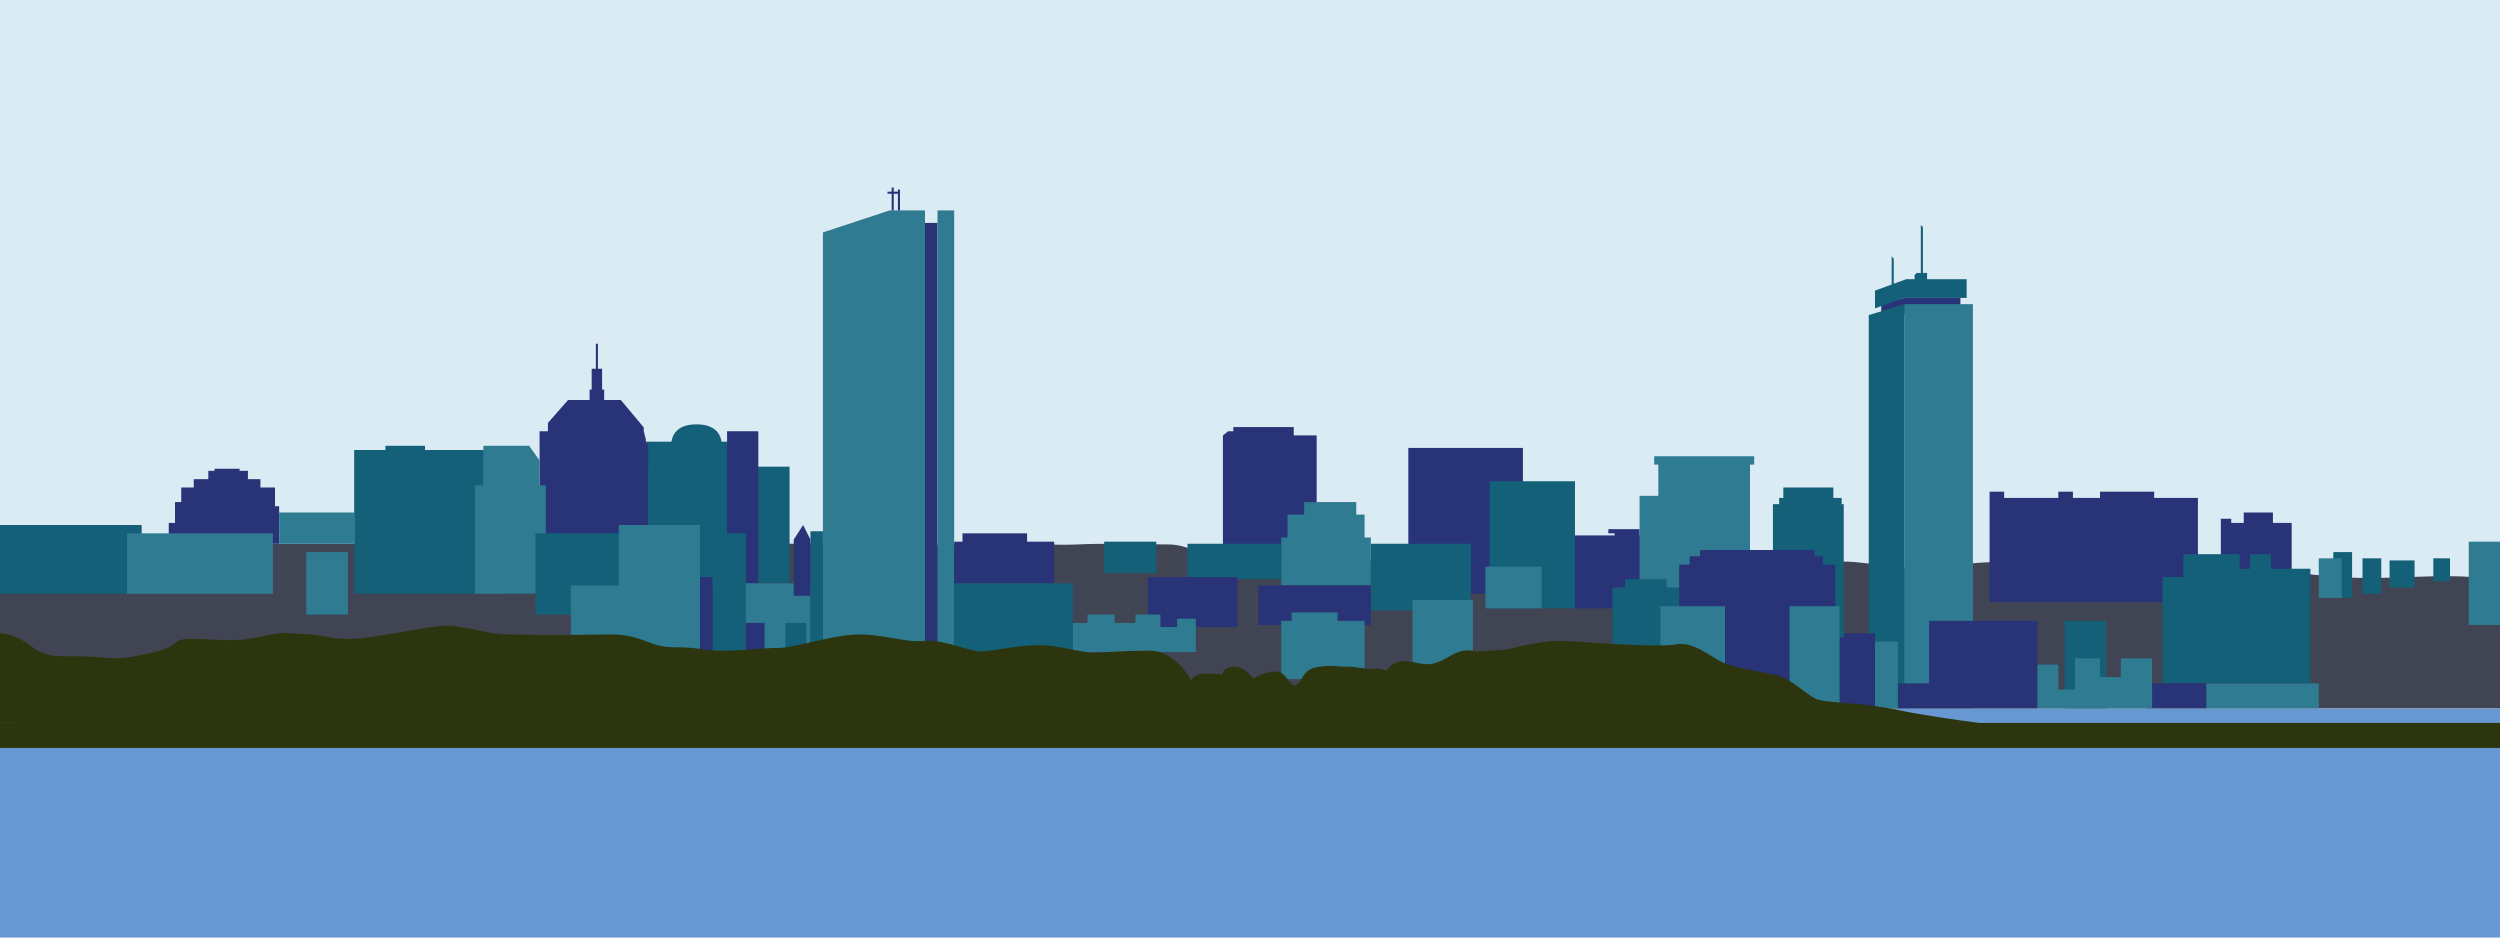
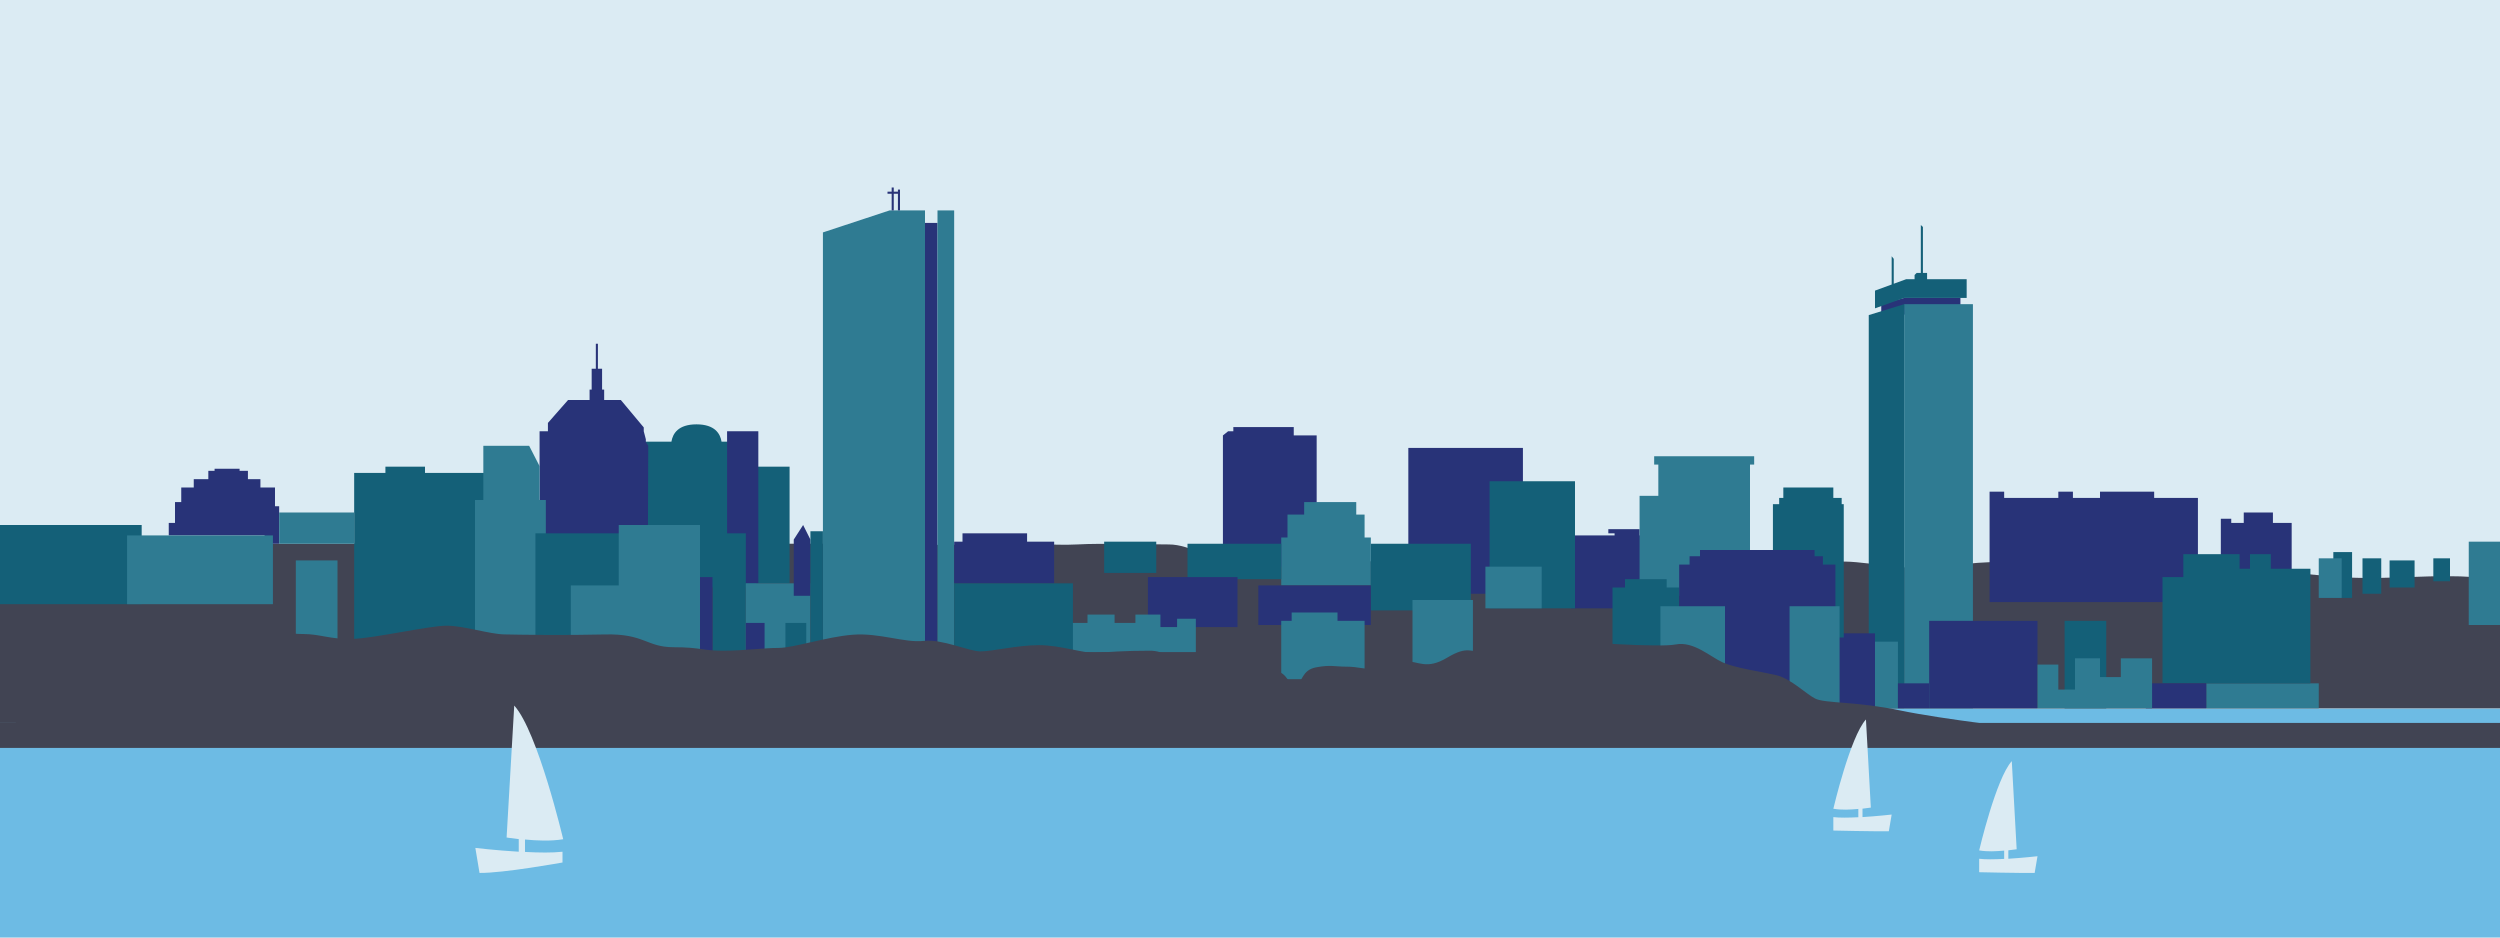
- <svg xmlns="http://www.w3.org/2000/svg" xmlns:xlink="http://www.w3.org/1999/xlink" viewBox="0 0 1200 450">
+ <svg xmlns="http://www.w3.org/2000/svg" xmlns:xlink="http://www.w3.org/1999/xlink" width="1200px" height="450px" viewBox="0 0 1200 450" version="1.1">
  <defs>
-     <path id="a" d="M0 0h1200v450H0V0z" />
-     <path id="c" d="M0 0h1200v450H0V0z" />
+     <path id="path-1" d="M0,0 L1200,0 L1200,450 L0,450 L0,0 Z" />
+     <path id="path-3" d="M0,0 L1200,0 L1200,450 L0,450 L0,0 Z" />
  </defs>
-   <g fill="none" fill-rule="evenodd">
-     <path d="M0 450h1200V340H0v110z" fill="#6898D1" />
-     <path d="M0 340h1200V0H0v340z" fill="#DBEBF3" />
-     <mask id="b" fill="#fff">
-       <use xlink:href="#a" />
-     </mask>
-     <path d="M0 340h1200v-60s.333-2.667-19-3.333c-19.333-.667-40 2-62 0s-52.667-5.334-72-5.334-88-4-107.333 0c-19.334 4-40.667-1.555-54-1.777-13.334-.223-64.667.222-85.334 0-20.666-.223-217.333-.065-217.333-.065s-11.333-8.155-22-8.155-32-.666-44 0c-12 .667-25.333-1.14-45.333-.177C451.667 262.12 425 261 425 261H0v79z" fill="#414453" mask="url(#b)" />
-     <mask id="d" fill="#fff">
-       <use xlink:href="#c" />
-     </mask>
-     <path d="M1200 347H0v12h1200v-12z" fill="#2C350D" mask="url(#d)" />
-     <path d="M395 111.558L427 101h17v212h-49V111.558z" fill="#2F7B92" mask="url(#d)" />
-     <path d="M444 313h6V107h-6v206z" fill="#283378" mask="url(#d)" />
-     <path d="M450 313h8V101h-8v212z" fill="#2F7B92" mask="url(#d)" />
-     <path d="M431 91v1h-2v-2h-1v2h-2v1h2v8h1v-8h2v8h1V91h-1zm156 181v-63l2.5-2h2.5v-2h29v4h11v63h-45z" fill="#283378" mask="url(#d)" />
-     <path d="M655 258v-11h-4v-6h-25v6h-8v11h-3v23h43v-23h-3z" fill="#2F7B92" mask="url(#d)" />
-     <path d="M615 278h-45v-17h45v17zm-60-3h-25v-15h25v15z" fill="#146078" mask="url(#d)" />
-     <path d="M493 260v-4h-31v4h-4v20h48v-20h-13zm410-109v-5l11-3h27v8h-38z" fill="#283378" mask="url(#d)" />
-     <path d="M947 340h-33V146h33v194z" fill="#2F7B92" mask="url(#d)" />
-     <path d="M897 151.25l17-5.25v194h-17V151.25z" fill="#146078" mask="url(#d)" />
-     <path d="M925 134v-3h-2v-22.062l-1-.938v23h-2l-1 1v2h-4l-6 2.2v-11.95l-1-1.25v13.567l-8 2.933v8.5l14-5h30v-9h-19z" fill="#146078" mask="url(#d)" />
-     <path d="M787 257v-3h-15v2h3v1h-21v35h37v-35h-4z" fill="#283378" mask="url(#d)" />
-     <path d="M794 219v4h2v15h-9v48h53v-63h2v-4h-48z" fill="#2F7B92" mask="url(#d)" />
-     <path d="M676 285h55v-70h-55v70z" fill="#283378" mask="url(#d)" />
-     <path d="M756 292h-41v-61h41v61z" fill="#146078" mask="url(#d)" />
-     <path d="M740 292h-27v-20h27v20z" fill="#2F7B92" mask="url(#d)" />
-     <path d="M658 293h48v-32h-48v32z" fill="#146078" mask="url(#d)" />
-     <path d="M707 330h-29v-42h29v42z" fill="#2F7B92" mask="url(#d)" />
-     <path d="M800 282v-4h-20v4h-6v28h32v-28h-6z" fill="#146078" mask="url(#d)" />
-     <path d="M900 340h-19v-36h19v36z" fill="#283378" mask="url(#d)" />
-     <path d="M884 242v-3h-4v-5h-24v5h-2v3h-3v64h34v-64h-1z" fill="#146078" mask="url(#d)" />
-     <path d="M875 271v-4h-4v-3h-55v3h-5v4h-5v77h75v-77h-6z" fill="#283378" mask="url(#d)" />
-     <path d="M883 340h-24v-49h24v49zm28 0h-11v-32h11v32zm-83-18h-31v-31h31v31z" fill="#2F7B92" mask="url(#d)" />
-     <path d="M204 216v-2h-19v2h-15v69h72v-69h-38zm142.34-4c-.6-3.81-3.21-8.313-12.028-8.313-8.818 0-11.427 4.503-12.027 8.313H307v70h56v-70h-16.66z" fill="#146078" mask="url(#d)" />
-     <path d="M310 212.04v-1.207L309 207v-1.833L298 192h-8v-5h-1v-10h-2v-12h-1v12h-2v10h-1v5h-10.333L263 203v4h-4v52h52l.167-45-1.167-1.96z" fill="#283378" mask="url(#d)" />
-     <path d="M259 233v-12l-5-7h-22v19h-4v52h34v-52h-3z" fill="#2F7B92" mask="url(#d)" />
-     <path d="M379 280h-16v-56h16v56z" fill="#146078" mask="url(#d)" />
-     <path d="M364 280h-15v-73h15v73z" fill="#283378" mask="url(#d)" />
-     <path d="M303 295h-46v-39h46v39z" fill="#146078" mask="url(#d)" />
-     <path d="M297 252v29h-23v36h62v-65h-39z" fill="#2F7B92" mask="url(#d)" />
-     <path d="M358 317h-16v-61h16v61z" fill="#146078" mask="url(#d)" />
-     <path d="M358 280h31v35h-31v-35zm701 60h54v-12h-54v12z" fill="#2F7B92" mask="url(#d)" />
-     <path d="M1091 251v-5h-14v5h-6v-2h-5v28h34v-26h-9zm-57-12v-3h-26v3h-46v-3h-7v53h100v-50h-21z" fill="#283378" mask="url(#d)" />
-     <path d="M1090 273v-7h-10v7h-5v-7h-27v11h-10v51h71v-55h-19z" fill="#146078" mask="url(#d)" />
-     <path d="M995 242h-7v-6h7v6z" fill="#283378" mask="url(#d)" />
-     <path d="M1200 300h-15v-40h15v40z" fill="#2F7B92" mask="url(#d)" />
-     <path d="M1176 279h-8v-11h8v11zm-17 3h-12v-13h12v13zm-25 3h9v-17h-9v17zm-14 2h9v-22h-9v22z" fill="#146078" mask="url(#d)" />
-     <path d="M1124 287h-11v-19h11v19z" fill="#2F7B92" mask="url(#d)" />
-     <path d="M381 259v27h8v-27l-3.5-7-4.5 7z" fill="#283378" mask="url(#d)" />
-     <path d="M395 313h-6v-58h6v58zm-8 4h-10v-18h10v18z" fill="#146078" mask="url(#d)" />
-     <path d="M358 317h9v-18h-9v18zm-22-40h6v38h-6v-38zm-204-34v-9h-7v-4h-6v-4h-4v-1h-12v1h-3v4h-7v4h-6v7h-3v10h-3v6h46v4h7v-18h-2z" fill="#283378" mask="url(#d)" />
-     <path d="M68 285H0v-33h68v33z" fill="#146078" mask="url(#d)" />
-     <path d="M61 285h70v-29H61v29z" fill="#2F7B92" mask="url(#d)" />
-     <path d="M604 300h54v-19h-54v19z" fill="#283378" mask="url(#d)" />
-     <path d="M147 295h20v-30h-20v30zm495 3v-4h-22v4h-5v28h40v-28h-13z" fill="#2F7B92" mask="url(#d)" />
-     <path d="M594 301h-43v-24h43v24z" fill="#283378" mask="url(#d)" />
-     <path d="M565 297v4h-8v-6h-12v4h-10v-4h-13v4h-10v-5h-13v3h-13v-3h-17v19h105v-16h-9z" fill="#2F7B92" mask="url(#d)" />
-     <path d="M515 313h-57v-33h57v33z" fill="#146078" mask="url(#d)" />
-     <path d="M974 350s-41.333-4.667-62-9-36-3.333-40.667-5.667c-4.666-2.333-11.666-9.666-19-11.333C845 322.333 833 320.667 827 318s-14-10.333-22.667-8.667c-8.666 1.667-45.666-1.333-53.666-1.666-8-.334-19.334 2-24 3.333-4.667 1.333-9.334 1-15 1.667-5.667.666-7-3-17 3s-13.667 1.666-20.334 1.666c-6.666 0-8.666 4.667-8.666 4.667s-2.334-1.333-6.667-1c-4.333.333-7-1-12.667-1-5.666 0-7.666-1-14.666.333-7 1.334-6.334 7.3-9.667 8.484-3.333 1.183-4-6.484-9.667-6.484-5.666 0-10.666 3.334-10.666 3.334s-4.667-6.334-10-5.667c-5.334.667-5 4.333-5 4.333s2-1-6.667-1-8 3.667-8 3.667-7.333-14.667-20-14.667-20 .667-26 1c-6 .334-17-3.666-27.333-3.666-10.334 0-22.334 3-28 3-5.667 0-18.334-6.065-27.334-5.033-9 1.033-21.333-3.967-34-2.967-12.666 1-28.333 6.333-35.666 6.333-7.334 0-16.334 1.333-26.667 1.333-10.333 0-10.667-1.666-23.667-1.666-13 0-14-6.6-33-6.133-19 .466-41 .153-48.333-.024-7.333-.177-19.333-4.177-27.667-4.177-8.333 0-34.333 6-45 6.334-10.666.333-15.666-2.334-23.666-2.334s-8-1.666-21 1.334-20.334 1-32 1c-11.667 0-4.667 2.666-17.334 6-12.666 3.333-19.333 3.666-25.666 3-6.334-.667-13-.667-18.334-.667-5.333 0-6 0-11-1.667-5-1.666-10.333-9-20.333-9.333v43l974 3z" fill="#2C350D" mask="url(#d)" />
-     <path d="M170 261h-36v-15h36v15z" fill="#2F7B92" mask="url(#d)" />
-     <path d="M978 340h-52v-42h52v42zm-67-12h15v12h-15v-12zm119 12h29v-12h-29v12z" fill="#283378" mask="url(#d)" />
-     <path d="M1011 340h-20v-42h20v42z" fill="#146078" mask="url(#d)" />
-     <path d="M1018 316v9h-10v-9h-12v15h-8v-12h-10v21h55v-24h-15z" fill="#2F7B92" mask="url(#d)" />
+   <g id="Home" stroke="none" stroke-width="1" fill="none" fill-rule="evenodd">
+     <g id="WCBos-2016:-Home" transform="translate(0, -80)">
+       <g id="Illustration" transform="translate(0, 80)">
+         <path d="M0,450 L1200,450 L1200,340 L0,340 L0,450 Z" id="Fill-1" fill="#6DBBE4" />
+         <path d="M0,340 L1200,340 L1200,0 L0,0 L0,340 Z" id="Fill-2" fill="#DBEBF3" />
+         <g id="Group-80">
+           <g id="Group-5">
+             <mask id="mask-2" fill="white">
+               <use xlink:href="#path-1" />
+             </mask>
+             <g id="Clip-4" />
+             <path d="M0,340 L880,340 L903.667,340 L1200,340 L1200,280 C1200,280 1200.333,277.333 1181,276.667 C1161.667,276 1141,278.667 1119,276.667 C1097,274.667 1066.333,271.333 1047,271.333 C1027.667,271.333 959,267.333 939.667,271.333 C920.333,275.333 899,269.778 885.667,269.556 C872.333,269.333 821,269.778 800.333,269.556 C779.667,269.333 583,269.491 583,269.491 C583,269.491 571.667,261.333 561,261.333 C550.333,261.333 529,260.667 517,261.333 C505,262 491.667,260.193 471.667,261.156 C451.667,262.119 425,261 425,261 L172,261 L0,261 L0,340 Z" id="Fill-3" fill="#414453" mask="url(#mask-2)" />
+           </g>
+           <mask id="mask-4" fill="white">
+             <use xlink:href="#path-3" />
+           </mask>
+           <g id="Clip-7" />
+           <path d="M1200,347 L0,347 L0,359 L1200,359 L1200,347 Z" id="Fill-6" fill="#414453" mask="url(#mask-4)" />
+           <path d="M395,111.558 L427,101 L444,101 L444,313 L395,313 L395,111.558 Z" id="Fill-8" fill="#2F7B92" mask="url(#mask-4)" />
+           <path d="M444,313 L450,313 L450,107 L444,107 L444,313 Z" id="Fill-9" fill="#283378" mask="url(#mask-4)" />
+           <path d="M450,313 L458,313 L458,101 L450,101 L450,313 Z" id="Fill-10" fill="#2F7B92" mask="url(#mask-4)" />
+           <path d="M431,91 L431,92 L429,92 L429,90 L428,90 L428,92 L426,92 L426,93 L428,93 L428,101 L429,101 L429,93 L431,93 L431,101 L432,101 L432,91 L431,91 Z" id="Fill-11" fill="#283378" mask="url(#mask-4)" />
+           <path d="M587,272 L587,209 L589.5,207 L592,207 L592,205 L621,205 L621,209 L632,209 L632,272 L587,272 Z" id="Fill-12" fill="#283378" mask="url(#mask-4)" />
+           <path d="M655,258 L655,247 L651,247 L651,241 L626,241 L626,247 L618,247 L618,258 L615,258 L615,281 L658,281 L658,258 L655,258 Z" id="Fill-13" fill="#2F7B92" mask="url(#mask-4)" />
+           <path d="M615,278 L570,278 L570,261 L615,261 L615,278 Z" id="Fill-14" fill="#146078" mask="url(#mask-4)" />
+           <path d="M555,275 L530,275 L530,260 L555,260 L555,275 Z" id="Fill-15" fill="#146078" mask="url(#mask-4)" />
+           <path d="M493,260 L493,256 L462,256 L462,260 L458,260 L458,280 L506,280 L506,260 L493,260 Z" id="Fill-16" fill="#283378" mask="url(#mask-4)" />
+           <path d="M903,151 L903,146 L914,143 L941,143 L941,151 L903,151 Z" id="Fill-17" fill="#283378" mask="url(#mask-4)" />
+           <path d="M947,340 L914,340 L914,146 L947,146 L947,340 Z" id="Fill-18" fill="#2F7B92" mask="url(#mask-4)" />
+           <path d="M897,151.25 L914,146 L914,340 L897,340 L897,151.25 Z" id="Fill-19" fill="#146078" mask="url(#mask-4)" />
+           <path d="M925,134 L925,131 L923,131 L923,108.938 L922,108 L922,131 L920,131 L919,132 L919,134 L915,134 L909,136.2 L909,124.25 L908,123 L908,136.567 L900,139.5 L900,148 L914,143 L944,143 L944,134 L925,134 Z" id="Fill-20" fill="#146078" mask="url(#mask-4)" />
+           <path d="M787,257 L787,256 L787,254 L772,254 L772,256 L775,256 L775,257 L754,257 L754,292 L791,292 L791,257 L787,257 Z" id="Fill-21" fill="#283378" mask="url(#mask-4)" />
+           <path d="M794,219 L794,223 L796,223 L796,238 L787,238 L787,286 L840,286 L840,238 L840,223 L842,223 L842,219 L794,219 Z" id="Fill-22" fill="#2F7B92" mask="url(#mask-4)" />
+           <path d="M676,285 L731,285 L731,215 L676,215 L676,285 Z" id="Fill-23" fill="#283378" mask="url(#mask-4)" />
+           <path d="M756,292 L715,292 L715,231 L756,231 L756,292 Z" id="Fill-24" fill="#146078" mask="url(#mask-4)" />
+           <path d="M740,292 L713,292 L713,272 L740,272 L740,292 Z" id="Fill-25" fill="#2F7B92" mask="url(#mask-4)" />
+           <path d="M658,293 L706,293 L706,261 L658,261 L658,293 Z" id="Fill-26" fill="#146078" mask="url(#mask-4)" />
+           <path d="M707,330 L678,330 L678,288 L707,288 L707,330 Z" id="Fill-27" fill="#2F7B92" mask="url(#mask-4)" />
+           <path d="M800,282 L800,278 L780,278 L780,282 L774,282 L774,310 L806,310 L806,282 L800,282 Z" id="Fill-28" fill="#146078" mask="url(#mask-4)" />
+           <path d="M900,340 L881,340 L881,304 L900,304 L900,340 Z" id="Fill-29" fill="#283378" mask="url(#mask-4)" />
+           <path d="M884,242 L884,239 L880,239 L880,234 L856,234 L856,239 L854,239 L854,242 L851,242 L851,306 L885,306 L885,242 L884,242 Z" id="Fill-30" fill="#146078" mask="url(#mask-4)" />
+           <path d="M875,271 L875,267 L871,267 L871,264 L816,264 L816,267 L811,267 L811,271 L806,271 L806,348 L881,348 L881,271 L875,271 Z" id="Fill-31" fill="#283378" mask="url(#mask-4)" />
+           <path d="M883,340 L859,340 L859,291 L883,291 L883,340 Z" id="Fill-32" fill="#2F7B92" mask="url(#mask-4)" />
+           <path d="M911,340 L900,340 L900,308 L911,308 L911,340 Z" id="Fill-33" fill="#2F7B92" mask="url(#mask-4)" />
+           <path d="M828,322 L797,322 L797,291 L828,291 L828,322 Z" id="Fill-34" fill="#2F7B92" mask="url(#mask-4)" />
+           <path d="M204,227 L204,224 L185,224 L185,227 L170,227 L170,319 L242,319 L242,227 L204,227 Z" id="Fill-35" fill="#146078" mask="url(#mask-4)" />
+           <path d="M346.339,212 C345.739,208.19 343.13,203.687 334.312,203.687 C325.494,203.687 322.885,208.19 322.285,212 L307,212 L307,282 L363,282 L363,212 L346.339,212 Z" id="Fill-36" fill="#146078" mask="url(#mask-4)" />
+           <path d="M310,212.04 L310,210.833 L309,207 L309,205.167 L298,192 L290,192 L290,187 L289,187 L289,177 L287,177 L287,165 L286,165 L286,177 L284,177 L284,187 L283,187 L283,192 L272.667,192 L263,203 L263,207 L259,207 L259,259 L307,259 L311,259 L311.167,214 L310,212.04 Z" id="Fill-37" fill="#283378" mask="url(#mask-4)" />
+           <path d="M259,240 L259,223.761 L254,214 L232,214 L232,240 L228,240 L228,313 L262,313 L262,240 L259,240 Z" id="Fill-38" fill="#2F7B92" mask="url(#mask-4)" />
+           <path d="M379,280 L363,280 L363,224 L379,224 L379,280 Z" id="Fill-39" fill="#146078" mask="url(#mask-4)" />
+           <path d="M364,280 L349,280 L349,207 L364,207 L364,280 Z" id="Fill-40" fill="#283378" mask="url(#mask-4)" />
+           <path d="M303,319 L257,319 L257,256 L303,256 L303,319 Z" id="Fill-41" fill="#146078" mask="url(#mask-4)" />
+           <path d="M297,252 L297,281 L274,281 L274,317 L297,317 L336,317 L336,252 L297,252 Z" id="Fill-42" fill="#2F7B92" mask="url(#mask-4)" />
+           <path d="M358,317 L342,317 L342,256 L358,256 L358,317 Z" id="Fill-43" fill="#146078" mask="url(#mask-4)" />
+           <path d="M358,280 L389,280 L389,315 L358,315 L358,280 Z" id="Fill-44" fill="#2F7B92" mask="url(#mask-4)" />
+           <path d="M1059,340 L1113,340 L1113,328 L1059,328 L1059,340 Z" id="Fill-45" fill="#2F7B92" mask="url(#mask-4)" />
+           <path d="M1091,251 L1091,246 L1077,246 L1077,251 L1071,251 L1071,249 L1066,249 L1066,277 L1071,277 L1100,277 L1100,251 L1091,251 Z" id="Fill-46" fill="#283378" mask="url(#mask-4)" />
+           <path d="M1034,239 L1034,236 L1008,236 L1008,239 L962,239 L962,236 L955,236 L955,239 L955,242 L955,289 L1055,289 L1055,239 L1034,239 Z" id="Fill-47" fill="#283378" mask="url(#mask-4)" />
+           <path d="M1090,273 L1090,266 L1080,266 L1080,273 L1075,273 L1075,266 L1048,266 L1048,277 L1038,277 L1038,328 L1051,328 L1109,328 L1109,273 L1090,273 Z" id="Fill-48" fill="#146078" mask="url(#mask-4)" />
+           <path d="M995,242 L988,242 L988,236 L995,236 L995,242 Z" id="Fill-49" fill="#283378" mask="url(#mask-4)" />
+           <path d="M1200,300 L1185,300 L1185,260 L1200,260 L1200,300 Z" id="Fill-50" fill="#2F7B92" mask="url(#mask-4)" />
+           <path d="M1176,279 L1168,279 L1168,268 L1176,268 L1176,279 Z" id="Fill-51" fill="#146078" mask="url(#mask-4)" />
+           <path d="M1159,282 L1147,282 L1147,269 L1159,269 L1159,282 Z" id="Fill-52" fill="#146078" mask="url(#mask-4)" />
+           <path d="M1134,285 L1143,285 L1143,268 L1134,268 L1134,285 Z" id="Fill-53" fill="#146078" mask="url(#mask-4)" />
+           <path d="M1120,287 L1129,287 L1129,265 L1120,265 L1120,287 Z" id="Fill-54" fill="#146078" mask="url(#mask-4)" />
+           <path d="M1124,287 L1113,287 L1113,268 L1124,268 L1124,287 Z" id="Fill-55" fill="#2F7B92" mask="url(#mask-4)" />
+           <path d="M381,259 L381,286 L389,286 L389,259 L385.5,252 L381,259 Z" id="Fill-56" fill="#283378" mask="url(#mask-4)" />
+           <path d="M395,313 L389,313 L389,255 L395,255 L395,313 Z" id="Fill-57" fill="#146078" mask="url(#mask-4)" />
+           <path d="M387,317 L377,317 L377,299 L387,299 L387,317 Z" id="Fill-58" fill="#146078" mask="url(#mask-4)" />
+           <path d="M358,317 L367,317 L367,299 L358,299 L358,317 Z" id="Fill-59" fill="#283378" mask="url(#mask-4)" />
+           <path d="M336,277 L342,277 L342,315 L336,315 L336,277 Z" id="Fill-60" fill="#283378" mask="url(#mask-4)" />
+           <path d="M132,243 L132,234 L125,234 L125,230 L119,230 L119,226 L115,226 L115,225 L103,225 L103,226 L100,226 L100,230 L93,230 L93,234 L87,234 L87,241 L84,241 L84,251 L81,251 L81,257 L84,257 L85,257 L87,257 L127,257 L127,261 L134,261 L134,243 L132,243 Z" id="Fill-61" fill="#283378" mask="url(#mask-4)" />
+           <path d="M68,290 L0,290 L0,252 L68,252 L68,290 Z" id="Fill-62" fill="#146078" mask="url(#mask-4)" />
+           <path d="M61,290 L131,290 L131,257 L61,257 L61,290 Z" id="Fill-63" fill="#2F7B92" mask="url(#mask-4)" />
+           <path d="M604,300 L658,300 L658,281 L604,281 L604,300 Z" id="Fill-64" fill="#283378" mask="url(#mask-4)" />
+           <path d="M142,328 L162,328 L162,269 L142,269 L142,328 Z" id="Fill-65" fill="#2F7B92" mask="url(#mask-4)" />
+           <path d="M642,298 L642,294 L620,294 L620,298 L615,298 L615,326 L655,326 L655,298 L642,298 Z" id="Fill-66" fill="#2F7B92" mask="url(#mask-4)" />
+           <path d="M594,301 L551,301 L551,277 L594,277 L594,301 Z" id="Fill-67" fill="#283378" mask="url(#mask-4)" />
+           <path d="M565,297 L565,301 L557,301 L557,295 L545,295 L545,299 L535,299 L535,295 L522,295 L522,299 L512,299 L512,294 L499,294 L499,297 L486,297 L486,294 L469,294 L469,313 L486,313 L499,313 L512,313 L522,313 L535,313 L545,313 L557,313 L565,313 L574,313 L574,297 L565,297 Z" id="Fill-68" fill="#2F7B92" mask="url(#mask-4)" />
+           <path d="M515,313 L458,313 L458,280 L515,280 L515,313 Z" id="Fill-69" fill="#146078" mask="url(#mask-4)" />
+           <path d="M974,350 C974,350 932.667,345.333 912,341 C891.333,336.667 876,337.667 871.333,335.333 C866.667,333 859.667,325.667 852.333,324 C845,322.333 833,320.667 827,318 C821,315.333 813,307.667 804.333,309.333 C795.667,311 758.667,308 750.667,307.667 C742.667,307.333 731.333,309.667 726.667,311 C722,312.333 717.333,312 711.667,312.667 C706,313.333 704.667,309.667 694.667,315.667 C684.667,321.667 681,317.333 674.333,317.333 C667.667,317.333 665.667,322 665.667,322 C665.667,322 663.333,320.667 659,321 C654.667,321.333 652,320 646.333,320 C640.667,320 638.667,319 631.667,320.333 C624.667,321.667 625.333,327.634 622,328.817 C618.667,330 618,322.333 612.333,322.333 C606.667,322.333 601.667,325.667 601.667,325.667 C601.667,325.667 597,319.333 591.667,320 C586.333,320.667 586.667,324.333 586.667,324.333 C586.667,324.333 588.667,323.333 580,323.333 C571.333,323.333 572,327 572,327 C572,327 564.667,312.333 552,312.333 C539.333,312.333 532,313 526,313.333 C520,313.667 509,309.667 498.667,309.667 C488.333,309.667 476.333,312.667 470.667,312.667 C465,312.667 452.333,306.602 443.333,307.634 C434.333,308.667 422,303.667 409.333,304.667 C396.667,305.667 381,311 373.667,311 C366.333,311 357.333,312.333 347,312.333 C336.667,312.333 336.333,310.667 323.333,310.667 C310.333,310.667 309.333,304.067 290.333,304.534 C271.333,305 249.333,304.687 242,304.51 C234.667,304.333 222.667,300.333 214.333,300.333 C206,300.333 180,306.333 169.333,306.667 C158.667,307 153.667,304.333 145.667,304.333 C137.667,304.333 137.667,302.667 124.667,305.667 C111.667,308.667 104.333,306.667 92.667,306.667 C81,306.667 88,309.333 75.333,312.667 C62.667,316 56,316.333 49.667,315.667 C43.333,315 36.667,315 31.333,315 C26,315 25.333,315 20.333,313.333 C15.333,311.667 10,304.333 0,304 L0,347 L974,350 Z" id="Fill-70" fill="#414453" mask="url(#mask-4)" />
+           <path d="M170,261 L134,261 L134,246 L170,246 L170,261 Z" id="Fill-71" fill="#2F7B92" mask="url(#mask-4)" />
+           <path d="M978,340 L926,340 L926,298 L978,298 L978,340 Z" id="Fill-72" fill="#283378" mask="url(#mask-4)" />
+           <path d="M911,328 L926,328 L926,340 L911,340 L911,328 Z" id="Fill-73" fill="#283378" mask="url(#mask-4)" />
+           <path d="M1030,340 L1059,340 L1059,328 L1030,328 L1030,340 Z" id="Fill-74" fill="#283378" mask="url(#mask-4)" />
+           <path d="M1011,340 L991,340 L991,298 L1011,298 L1011,340 Z" id="Fill-75" fill="#146078" mask="url(#mask-4)" />
+           <path d="M1018,316 L1018,325 L1008,325 L1008,316 L996,316 L996,331 L988,331 L988,319 L978,319 L978,340 L988,340 L996,340 L1008,340 L1018,340 L1033,340 L1033,316 L1018,316 Z" id="Fill-76" fill="#2F7B92" mask="url(#mask-4)" />
+           <path d="M252,408.932 L252,402.968 C257.599,403.489 264.194,403.842 270.333,402.834 C270.333,402.834 258.167,351.167 246.833,338.667 L243.167,402 C243.167,402 245.499,402.388 249,402.767 L249,408.823 C238.05,408.184 228.167,407 228.167,407 L230.167,419 C241.5,419.167 270,414 270,414 L270,408.834 C264.848,409.386 258.823,409.282 252,408.932" id="Fill-77" fill="#DBEBF3" mask="url(#mask-4)" />
+           <path d="M892,392.276 L892,388.292 C888,388.64 884.101,388.876 880.001,388.202 C880.001,388.202 888.085,353.69 895.656,345.34 L898.001,387.646 C898.001,387.646 896,387.905 894,388.158 L894,392.203 C901,391.776 907.999,390.986 907.999,390.986 L906.636,399.002 C899.065,399.113 880,398.662 880,398.662 L880,392.21 C883,392.579 887,392.51 892,392.276" id="Fill-78" fill="#DBEBF3" mask="url(#mask-4)" />
+           <path d="M962,412.276 L962,408.292 C958,408.64 954.101,408.876 950.001,408.202 C950.001,408.202 958.085,373.69 965.656,365.34 L968.001,407.646 C968.001,407.646 966,407.905 964,408.158 L964,412.203 C971,411.776 977.999,410.986 977.999,410.986 L976.636,419.002 C969.065,419.113 950,418.662 950,418.662 L950,412.21 C953,412.579 957,412.51 962,412.276" id="Fill-79" fill="#DBEBF3" mask="url(#mask-4)" />
+         </g>
+       </g>
+     </g>
  </g>
</svg>
